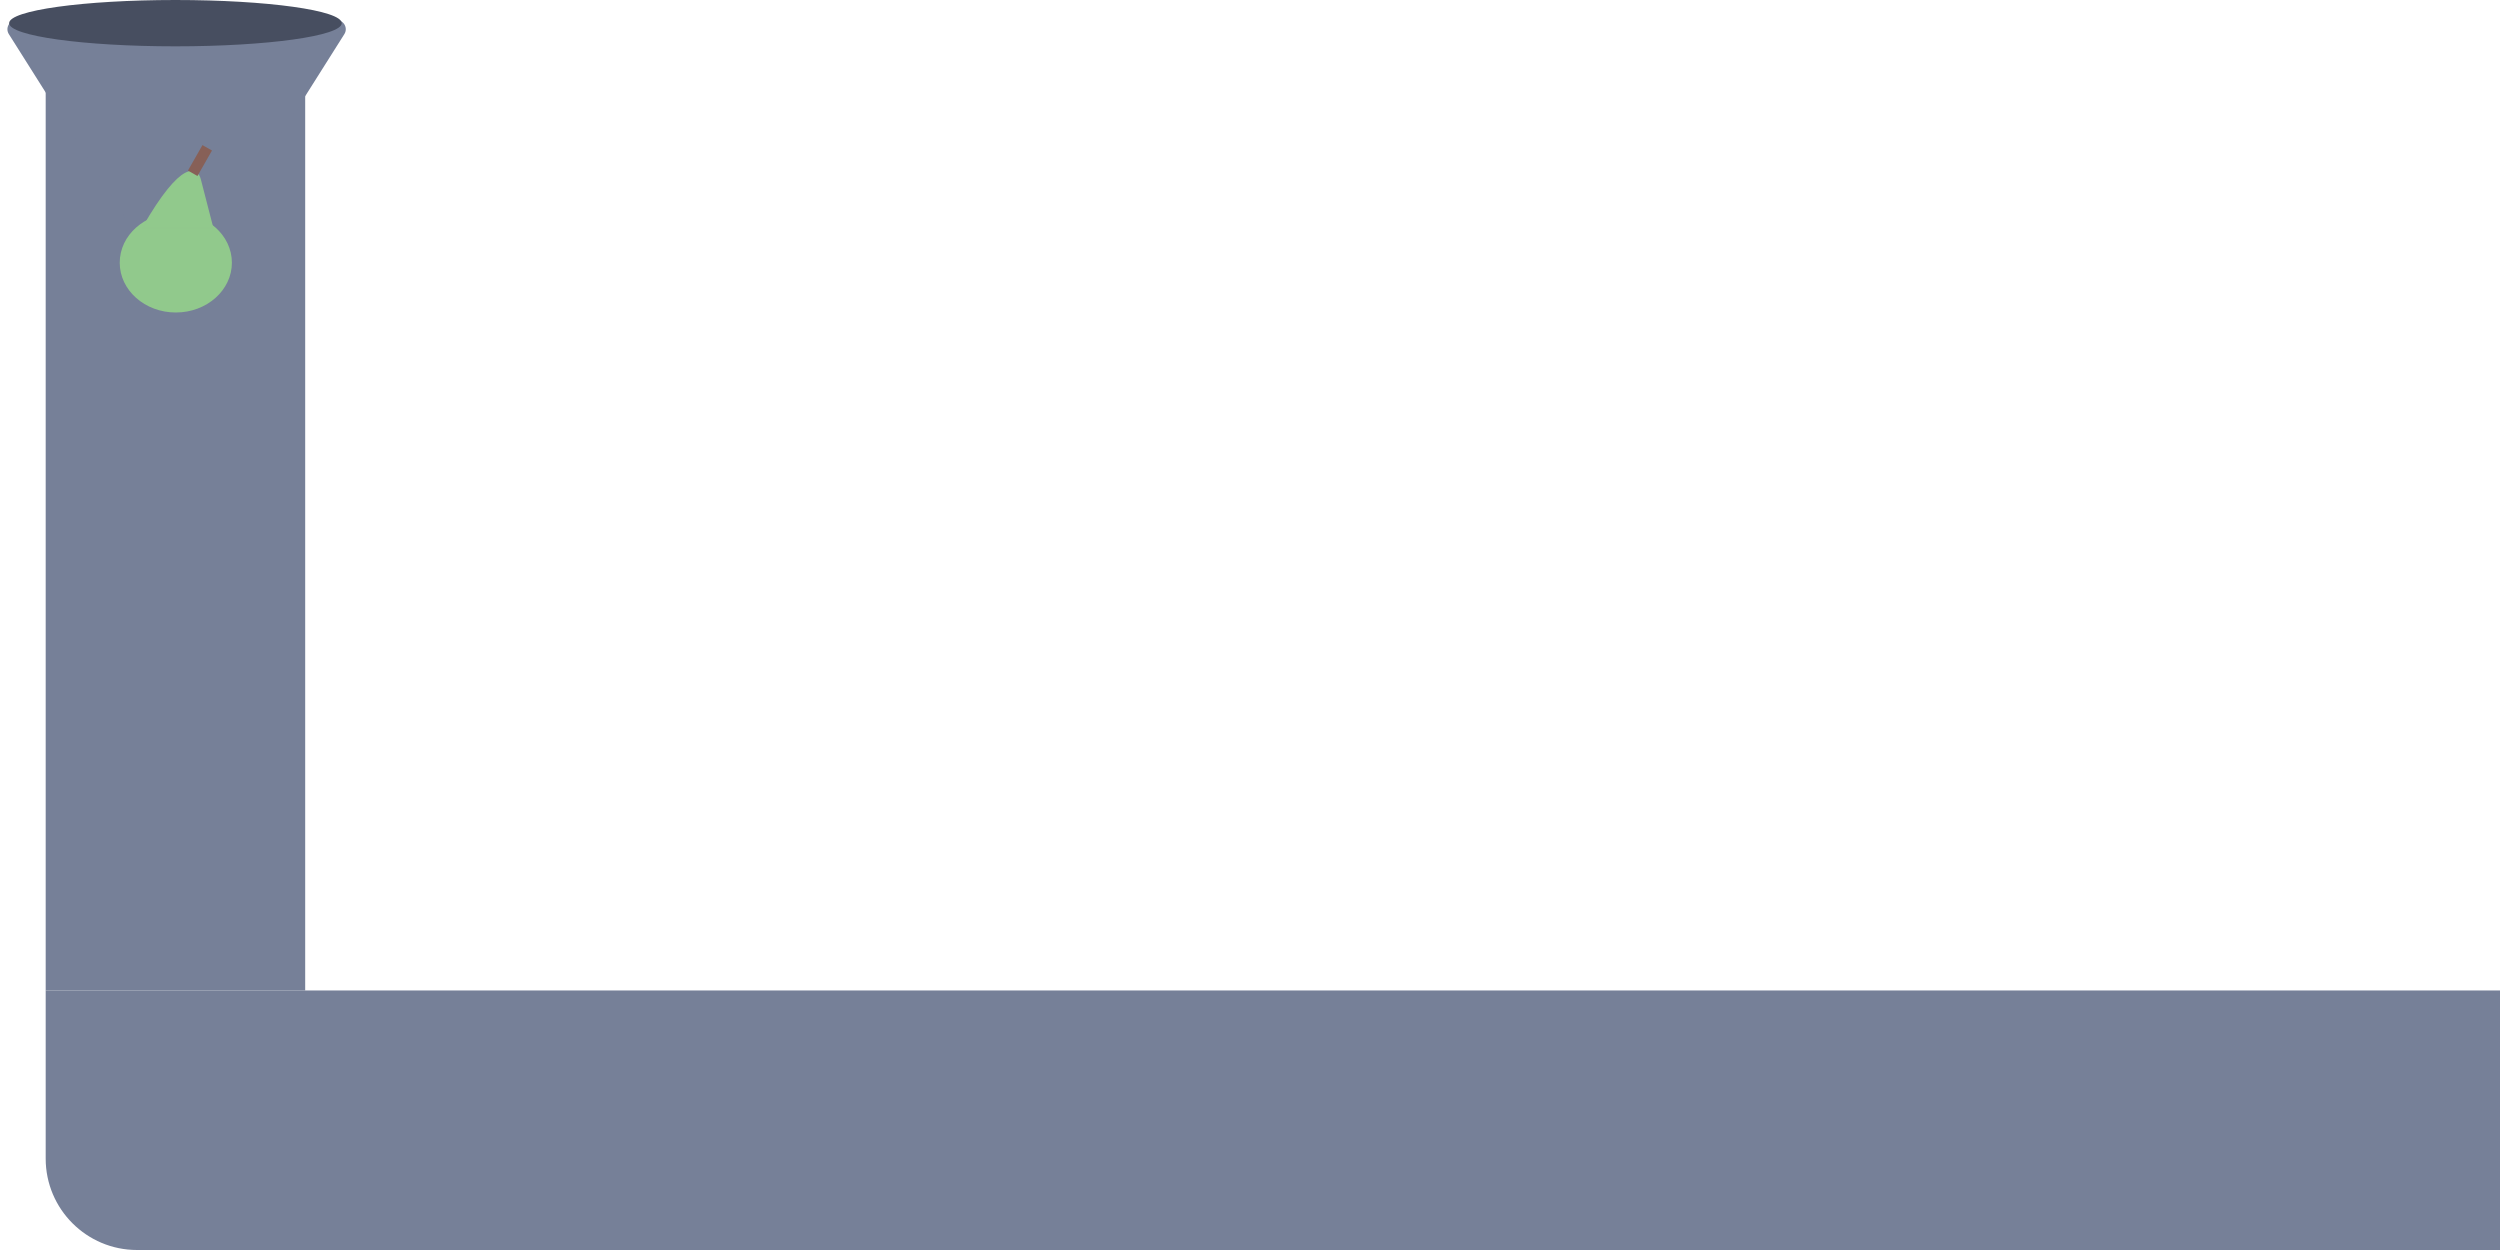
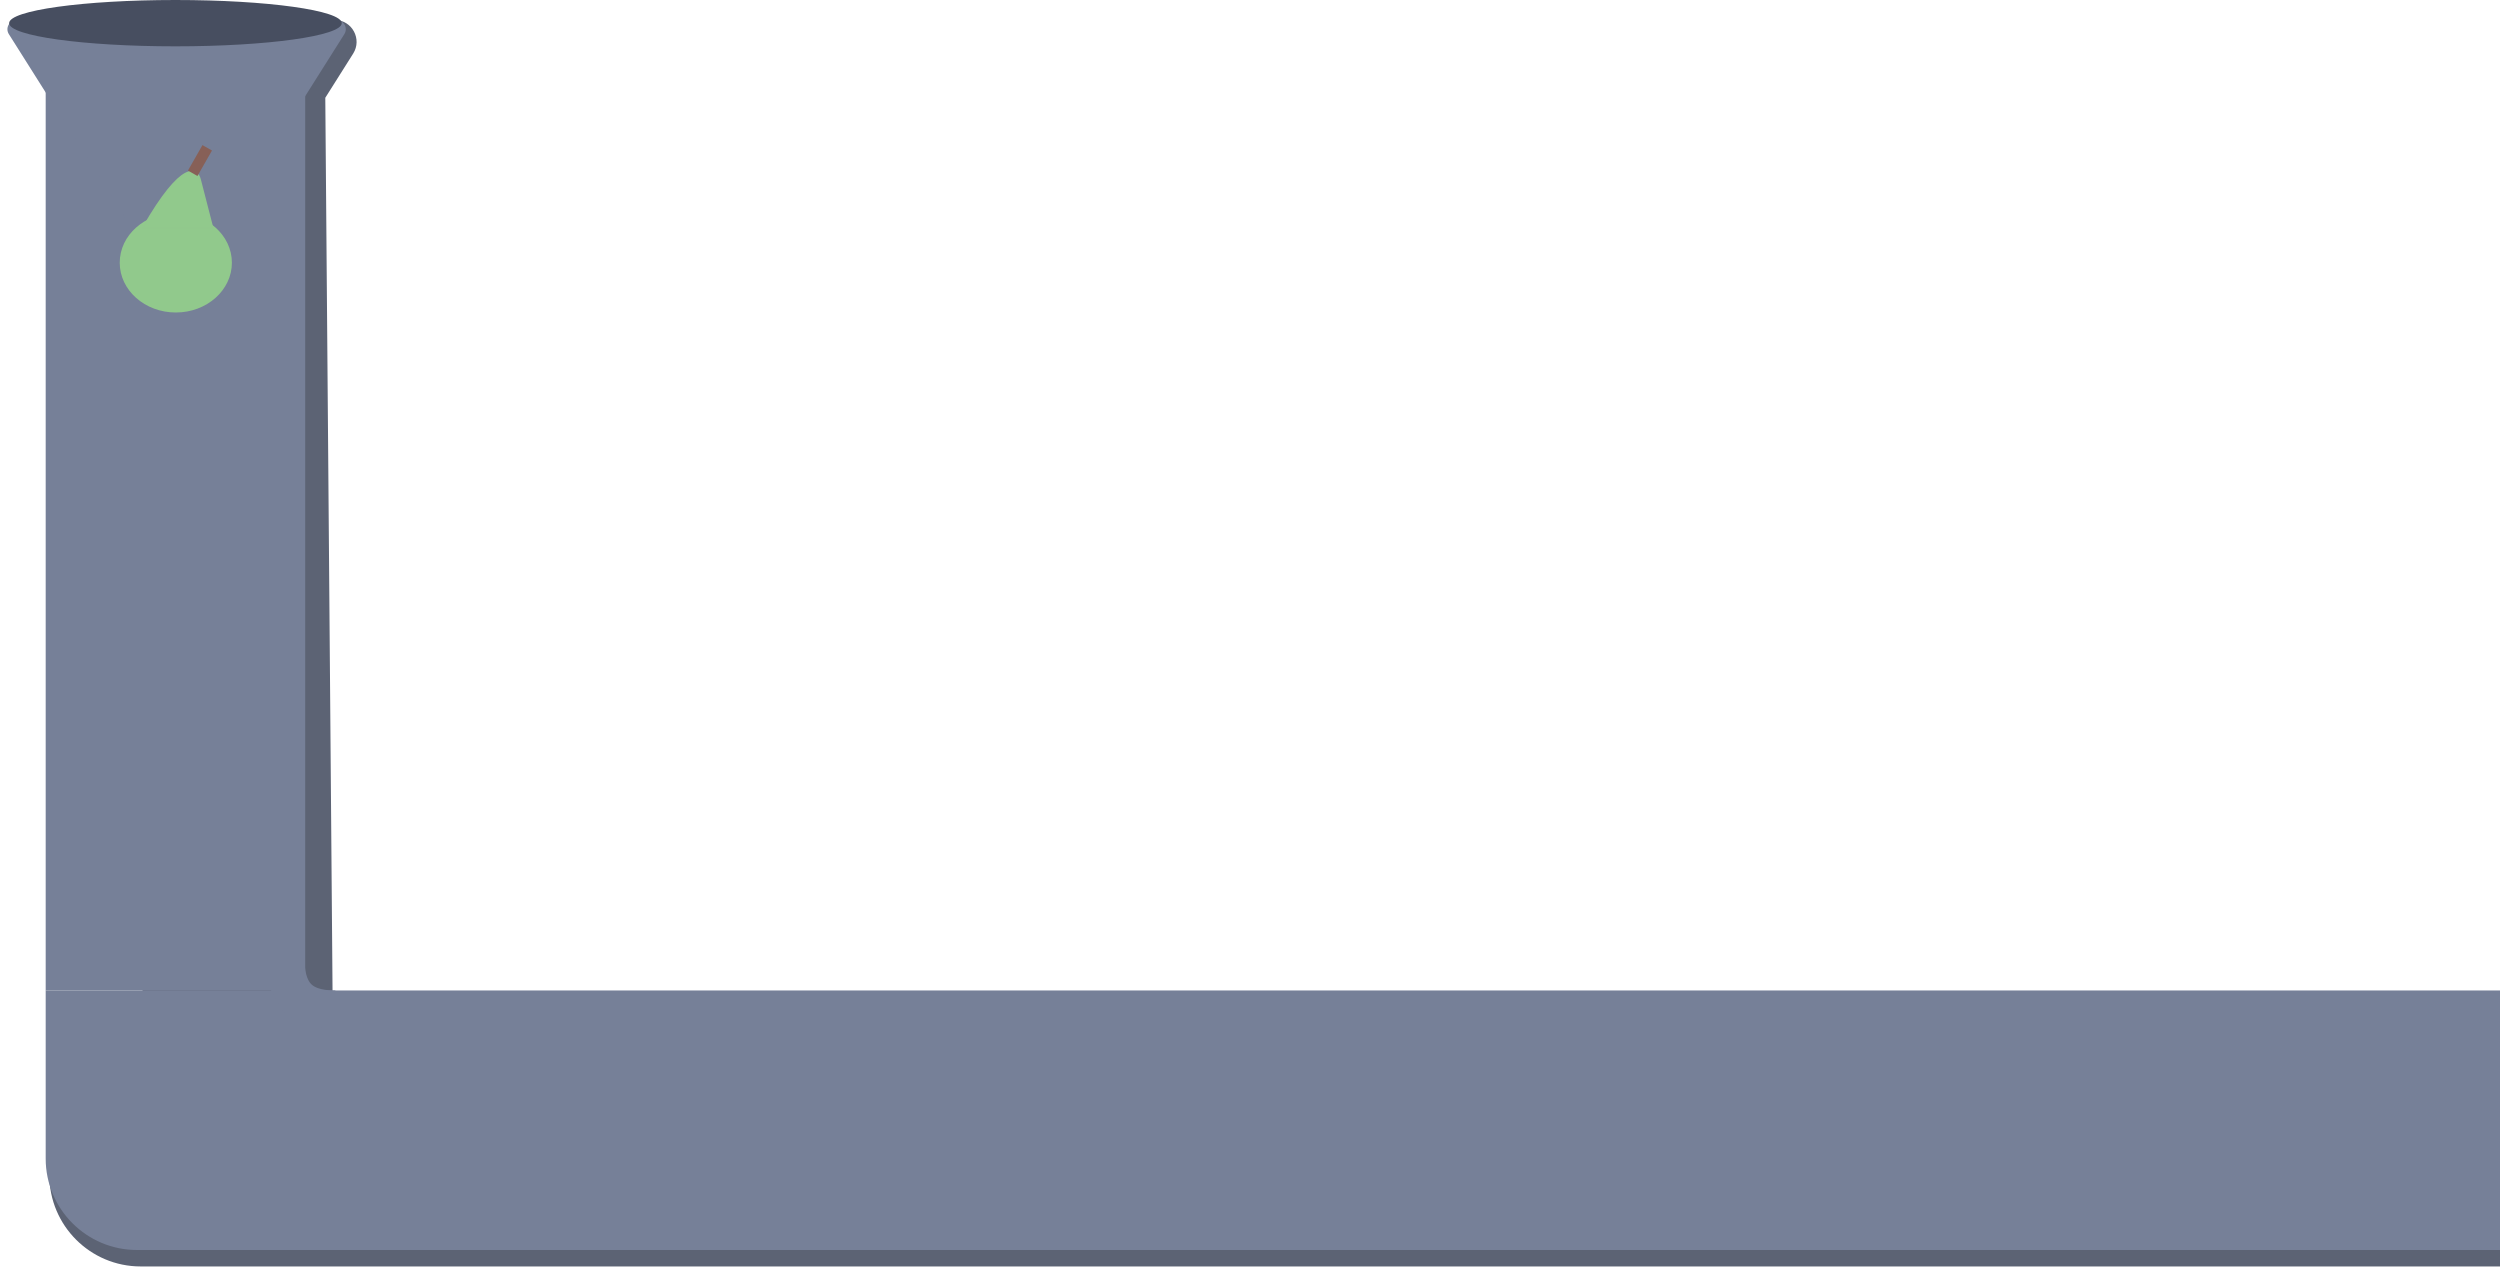
- <svg xmlns="http://www.w3.org/2000/svg" width="1368" height="684" viewBox="0 0 1368 684" fill="none">
+ <svg xmlns="http://www.w3.org/2000/svg" width="1368" height="693" viewBox="0 0 1368 693" fill="none">
+   <path d="M77 693C49.386 693 27 670.614 27 643L27 586L1368 586L1368 693L77 693Z" fill="#5C6374" />
+   <path d="M78 8L183.442 10.917C192.738 11.175 198.221 21.451 193.259 29.316L178 53.5L182.5 608H78V8Z" fill="#5C6374" />
  <path d="M167 9.509L167 542H25L25 9.509L167 9.509Z" fill="#768098" />
-   <path d="M92.41 157.362C94.373 160.47 98.904 160.47 100.866 157.362L188.434 18.669C190.536 15.34 188.144 11 184.206 11H9.07C5.133 11 2.74 15.34 4.842 18.669L92.41 157.362Z" fill="#768098" />
+   <path d="M92.41 157.363C94.373 160.47 98.904 160.47 100.866 157.363L188.434 18.669C190.536 15.34 188.144 11 184.206 11H9.07C5.133 11 2.74 15.34 4.842 18.669L92.41 157.363Z" fill="#768098" />
  <ellipse cx="96" cy="12.678" rx="91" ry="12.678" fill="#474E60" />
  <ellipse cx="96.203" cy="143.754" rx="30.688" ry="27.247" fill="#91C98C" />
-   <path d="M109.515 98.635C108.036 91.799 99.754 87.385 78.457 124.417H116.17L109.515 98.635Z" fill="#91C98C" stroke="#91C88C" />
-   <path d="M113.395 80.882L105.446 94.826" stroke="#876057" stroke-width="6" />
+   <path d="M109.514 98.635C108.035 91.799 99.753 87.385 78.457 124.417H116.17L109.514 98.635Z" fill="#91C98C" stroke="#91C88C" />
+   <path d="M113.393 80.882L105.445 94.826" stroke="#876057" stroke-width="6" />
  <path d="M75 684C47.386 684 25 661.614 25 634L25 542L1368 542V684L75 684Z" fill="#768098" />
+   <path d="M156 523C156 542.5 163 552.5 183.5 552.5" stroke="#768098" stroke-width="21" />
</svg>
